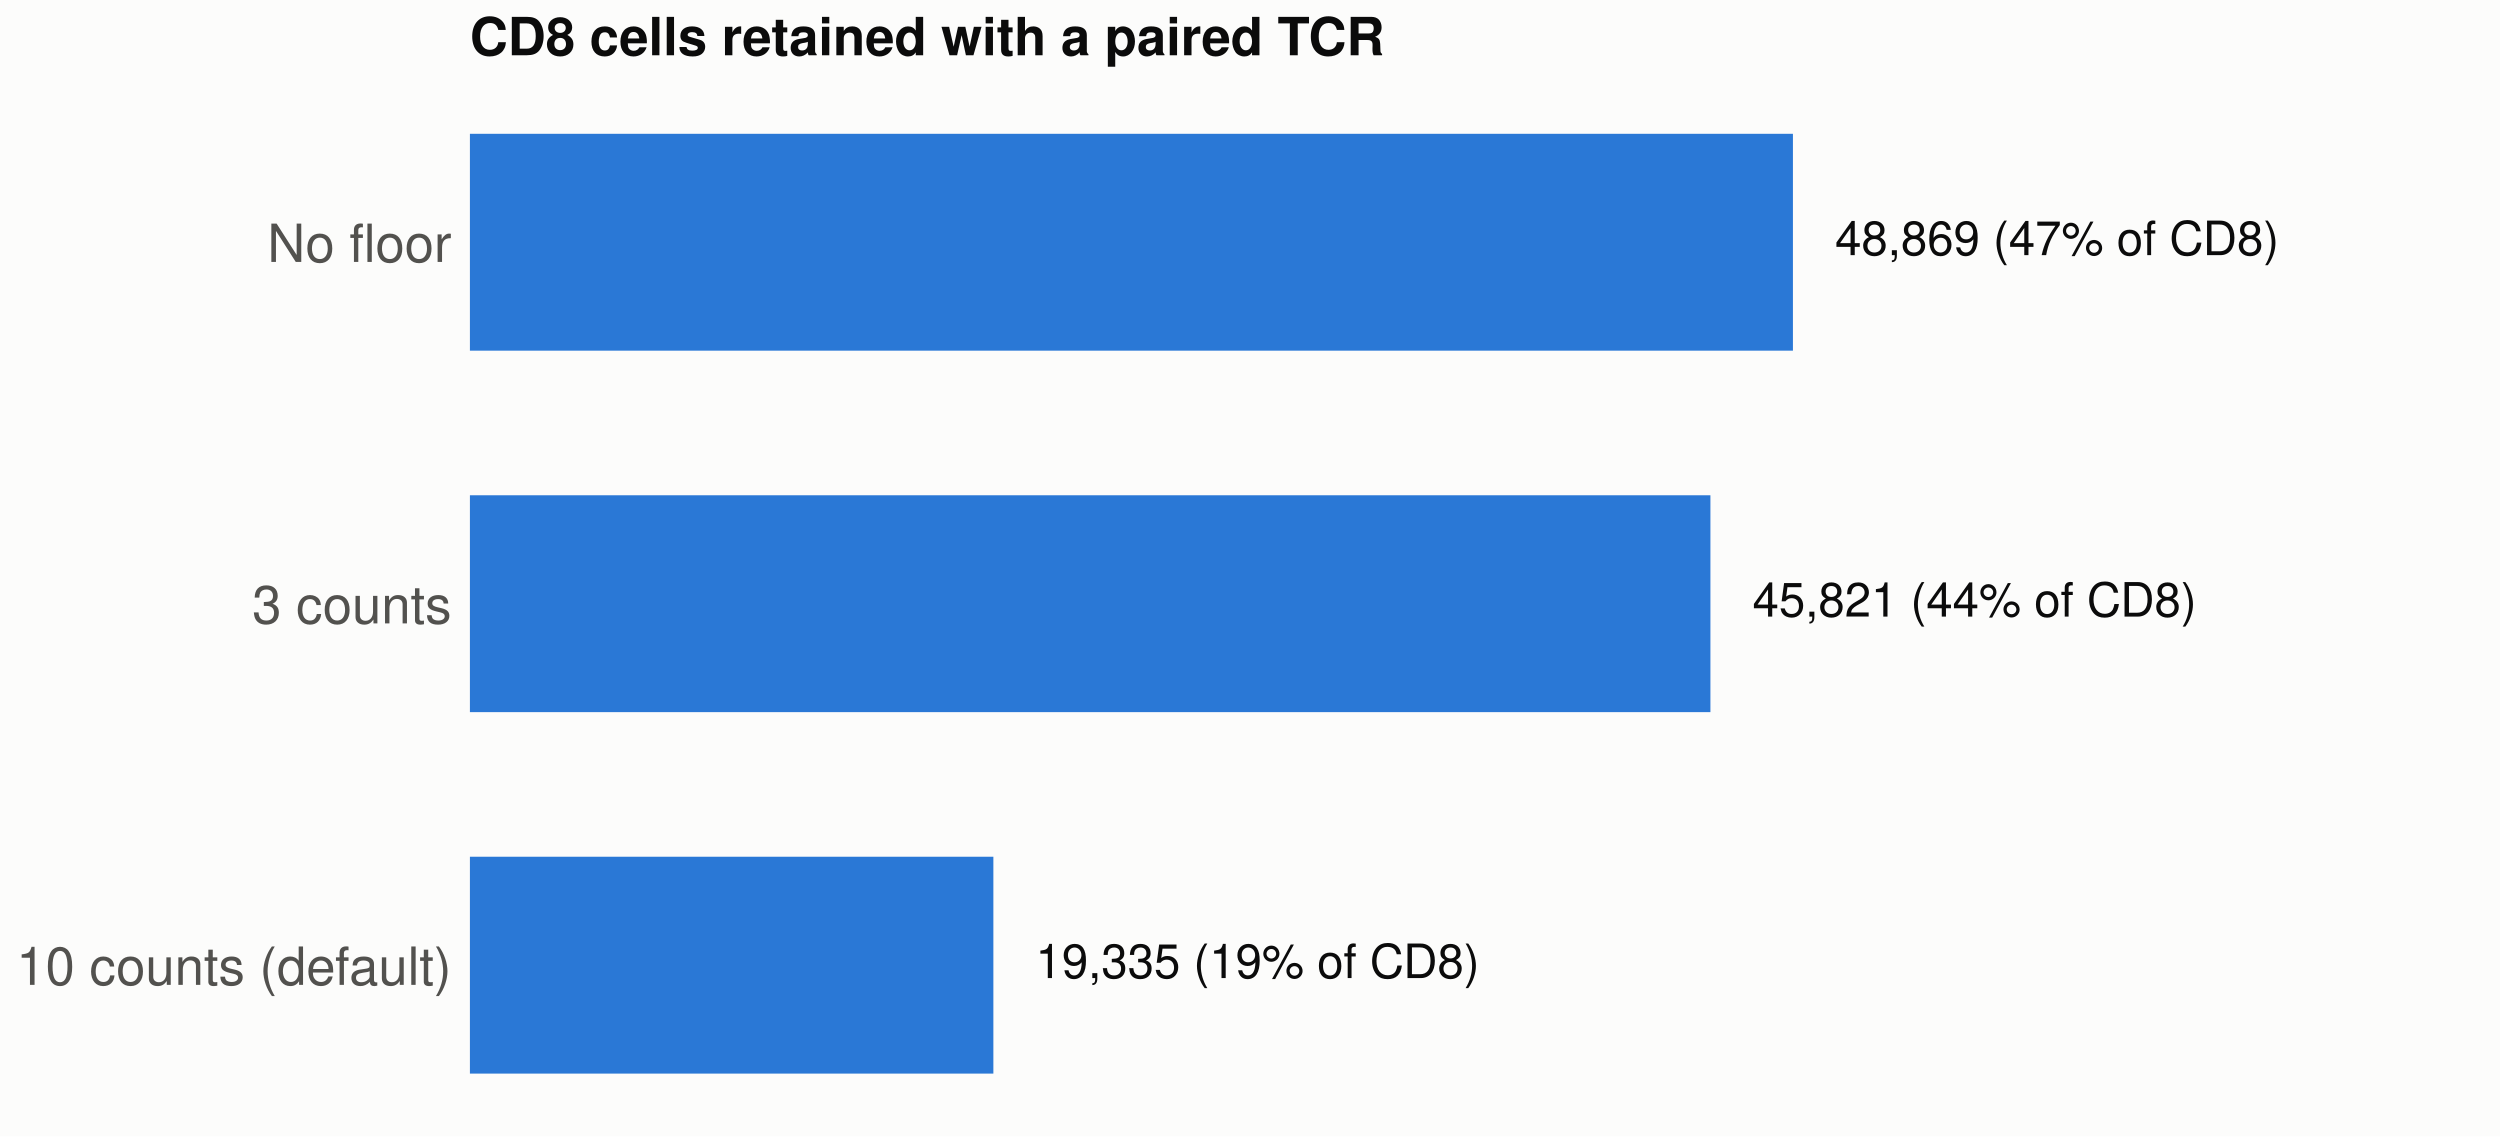
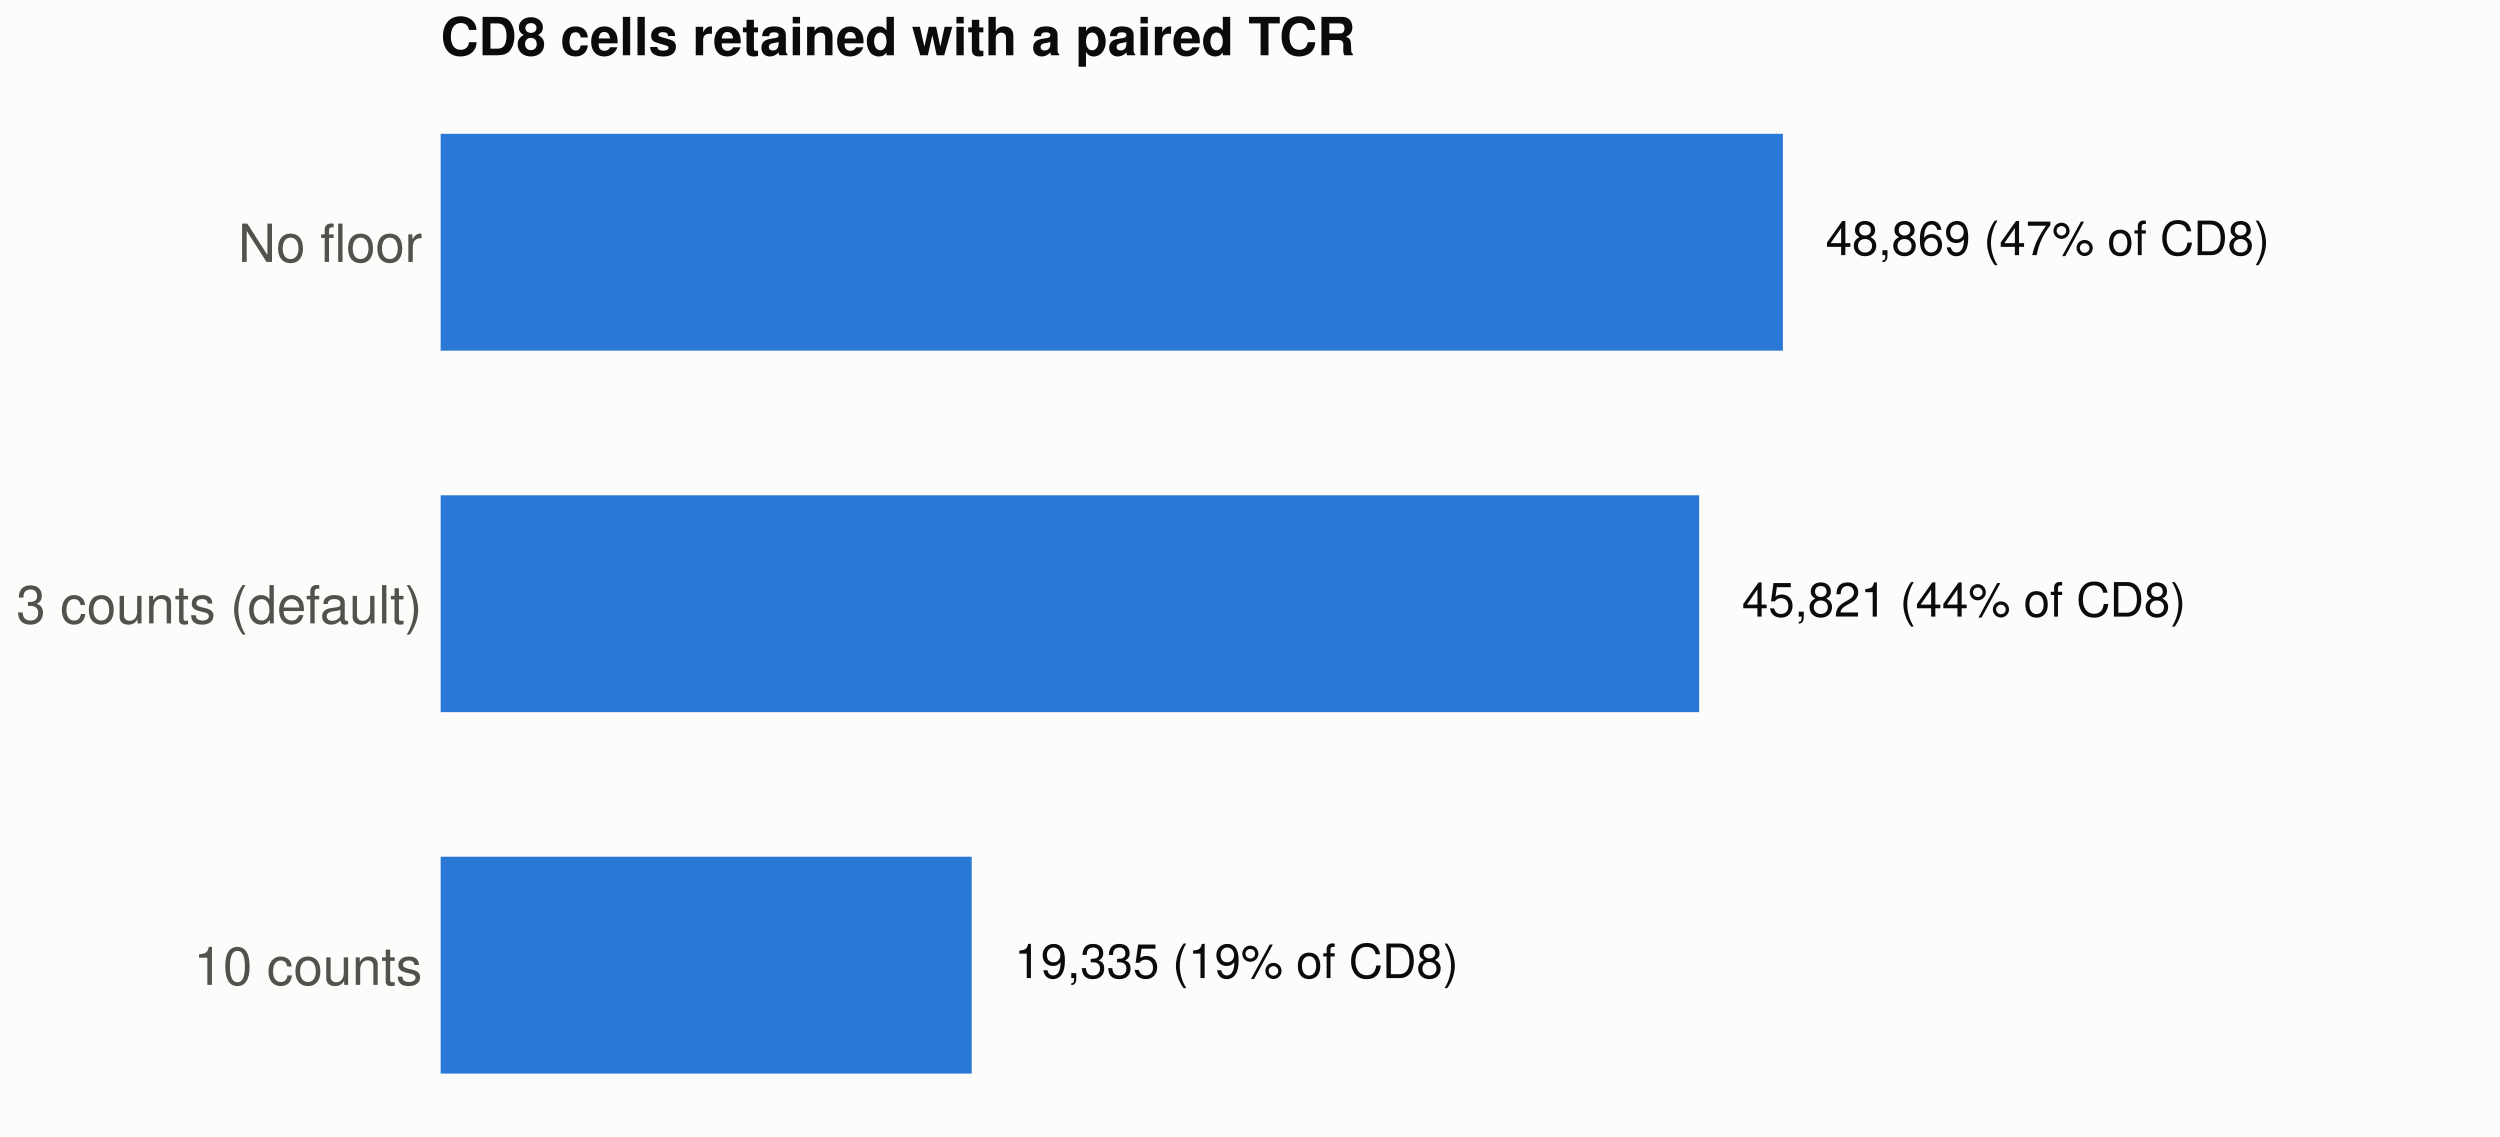
<svg xmlns="http://www.w3.org/2000/svg" width="475.2pt" height="216pt" viewBox="0 0 475.2 216" version="1.1">
  <defs>
    <style type="text/css">*{stroke-linejoin: round; stroke-linecap: butt}</style>
  </defs>
  <g id="figure_1">
    <g id="patch_1">
      <path d="M 0 216  L 475.2 216  L 475.2 0  L 0 0  z " style="fill: #fcfcfb" />
    </g>
    <g id="axes_1">
      <g id="patch_2">
-         <path d="M 89.321 213  L 472.2 213  L 472.2 16.5  L 89.321 16.5  z " style="fill: #fcfcfb" />
+         <path d="M 83.76 213  L 472.2 213  L 472.2 16.5  L 83.76 16.5  z " style="fill: #fcfcfb" />
      </g>
      <g id="patch_3">
-         <path d="M 89.321 66.656  L 340.801 66.656  L 340.801 25.432  L 89.321 25.432  z " clip-path="url(#p64f2cefbcf)" style="fill: #2a78d6" />
+         <path d="M 83.76 66.656  L 338.893 66.656  L 338.893 25.432  L 83.76 25.432  z " clip-path="url(#p74a3d9ba56)" style="fill: #2a78d6" />
      </g>
      <g id="patch_4">
-         <path d="M 89.321 135.362  L 325.116 135.362  L 325.116 94.138  L 89.321 94.138  z " clip-path="url(#p64f2cefbcf)" style="fill: #2a78d6" />
+         <path d="M 83.76 135.362  L 322.98 135.362  L 322.98 94.138  L 83.76 94.138  z " clip-path="url(#p74a3d9ba56)" style="fill: #2a78d6" />
      </g>
      <g id="patch_5">
-         <path d="M 89.321 204.068  L 188.819 204.068  L 188.819 162.844  L 89.321 162.844  z " clip-path="url(#p64f2cefbcf)" style="fill: #2a78d6" />
+         <path d="M 83.76 204.068  L 184.703 204.068  L 184.703 162.844  L 83.76 162.844  z " clip-path="url(#p74a3d9ba56)" style="fill: #2a78d6" />
      </g>
      <g id="matplotlib.axis_1" />
      <g id="matplotlib.axis_2">
        <g id="ytick_1">
          <g id="line2d_1" />
          <g id="text_1">
-             <text style="font-size: 10px; font-family: 'Helvetica', 'Arial', 'DejaVu Sans'; text-anchor: end; fill: #52514e" x="85.821" y="187.206" transform="rotate(-0 85.82055 187.2061)">10 counts (default)</text>
+             <text style="font-size: 10px; font-family: 'Helvetica', 'Arial', 'DejaVu Sans'; text-anchor: end; fill: #52514e" x="80.26" y="187.206" transform="rotate(-0 80.25961 187.2061)">10 counts</text>
          </g>
        </g>
        <g id="ytick_2">
          <g id="line2d_2" />
          <g id="text_2">
-             <text style="font-size: 10px; font-family: 'Helvetica', 'Arial', 'DejaVu Sans'; text-anchor: end; fill: #52514e" x="85.821" y="118.5" transform="rotate(-0 85.82055 118.5)">3 counts</text>
+             <text style="font-size: 10px; font-family: 'Helvetica', 'Arial', 'DejaVu Sans'; text-anchor: end; fill: #52514e" x="80.26" y="118.5" transform="rotate(-0 80.25961 118.5)">3 counts (default)</text>
          </g>
        </g>
        <g id="ytick_3">
          <g id="line2d_3" />
          <g id="text_3">
-             <text style="font-size: 10px; font-family: 'Helvetica', 'Arial', 'DejaVu Sans'; text-anchor: end; fill: #52514e" x="85.821" y="49.794" transform="rotate(-0 85.82055 49.79387)">No floor</text>
+             <text style="font-size: 10px; font-family: 'Helvetica', 'Arial', 'DejaVu Sans'; text-anchor: end; fill: #52514e" x="80.26" y="49.794" transform="rotate(-0 80.25961 49.79387)">No floor</text>
          </g>
        </g>
      </g>
      <g id="text_4">
-         <text style="font-size: 9px; font-family: 'Helvetica', 'Arial', 'DejaVu Sans'; text-anchor: start; fill: #0b0b0b" x="348.818" y="48.501" transform="rotate(-0 348.8184 48.50059)">48,869  (47% of CD8)</text>
+         <text style="font-size: 9px; font-family: 'Helvetica', 'Arial', 'DejaVu Sans'; text-anchor: start; fill: #0b0b0b" x="347.026" y="48.501" transform="rotate(-0 347.0264 48.50059)">48,869  (47% of CD8)</text>
      </g>
      <g id="text_5">
-         <text style="font-size: 9px; font-family: 'Helvetica', 'Arial', 'DejaVu Sans'; text-anchor: start; fill: #0b0b0b" x="333.133" y="117.207" transform="rotate(-0 333.1334 117.2067)">45,821  (44% of CD8)</text>
+         <text style="font-size: 9px; font-family: 'Helvetica', 'Arial', 'DejaVu Sans'; text-anchor: start; fill: #0b0b0b" x="331.114" y="117.207" transform="rotate(-0 331.1136 117.2067)">45,821  (44% of CD8)</text>
      </g>
      <g id="text_6">
-         <text style="font-size: 9px; font-family: 'Helvetica', 'Arial', 'DejaVu Sans'; text-anchor: start; fill: #0b0b0b" x="196.836" y="185.913" transform="rotate(-0 196.836 185.9128)">19,335  (19% of CD8)</text>
+         <text style="font-size: 9px; font-family: 'Helvetica', 'Arial', 'DejaVu Sans'; text-anchor: start; fill: #0b0b0b" x="192.837" y="185.913" transform="rotate(-0 192.8367 185.9128)">19,335  (19% of CD8)</text>
      </g>
      <g id="text_7">
-         <text style="font-weight: 700; font-size: 10px; font-family: 'Helvetica', 'Arial', 'DejaVu Sans'; text-anchor: start; fill: #0b0b0b" x="89.321" y="10.5" transform="rotate(-0 89.32055 10.50024)">CD8 cells retained with a paired TCR</text>
+         <text style="font-weight: 700; font-size: 10px; font-family: 'Helvetica', 'Arial', 'DejaVu Sans'; text-anchor: start; fill: #0b0b0b" x="83.76" y="10.5" transform="rotate(-0 83.75961 10.50024)">CD8 cells retained with a paired TCR</text>
      </g>
    </g>
  </g>
  <defs>
-     <clipPath id="p64f2cefbcf">
-       <rect x="89.321" y="16.5" width="382.879" height="196.5" />
+     <clipPath id="p74a3d9ba56">
+       <rect x="83.76" y="16.5" width="388.44" height="196.5" />
    </clipPath>
  </defs>
</svg>
